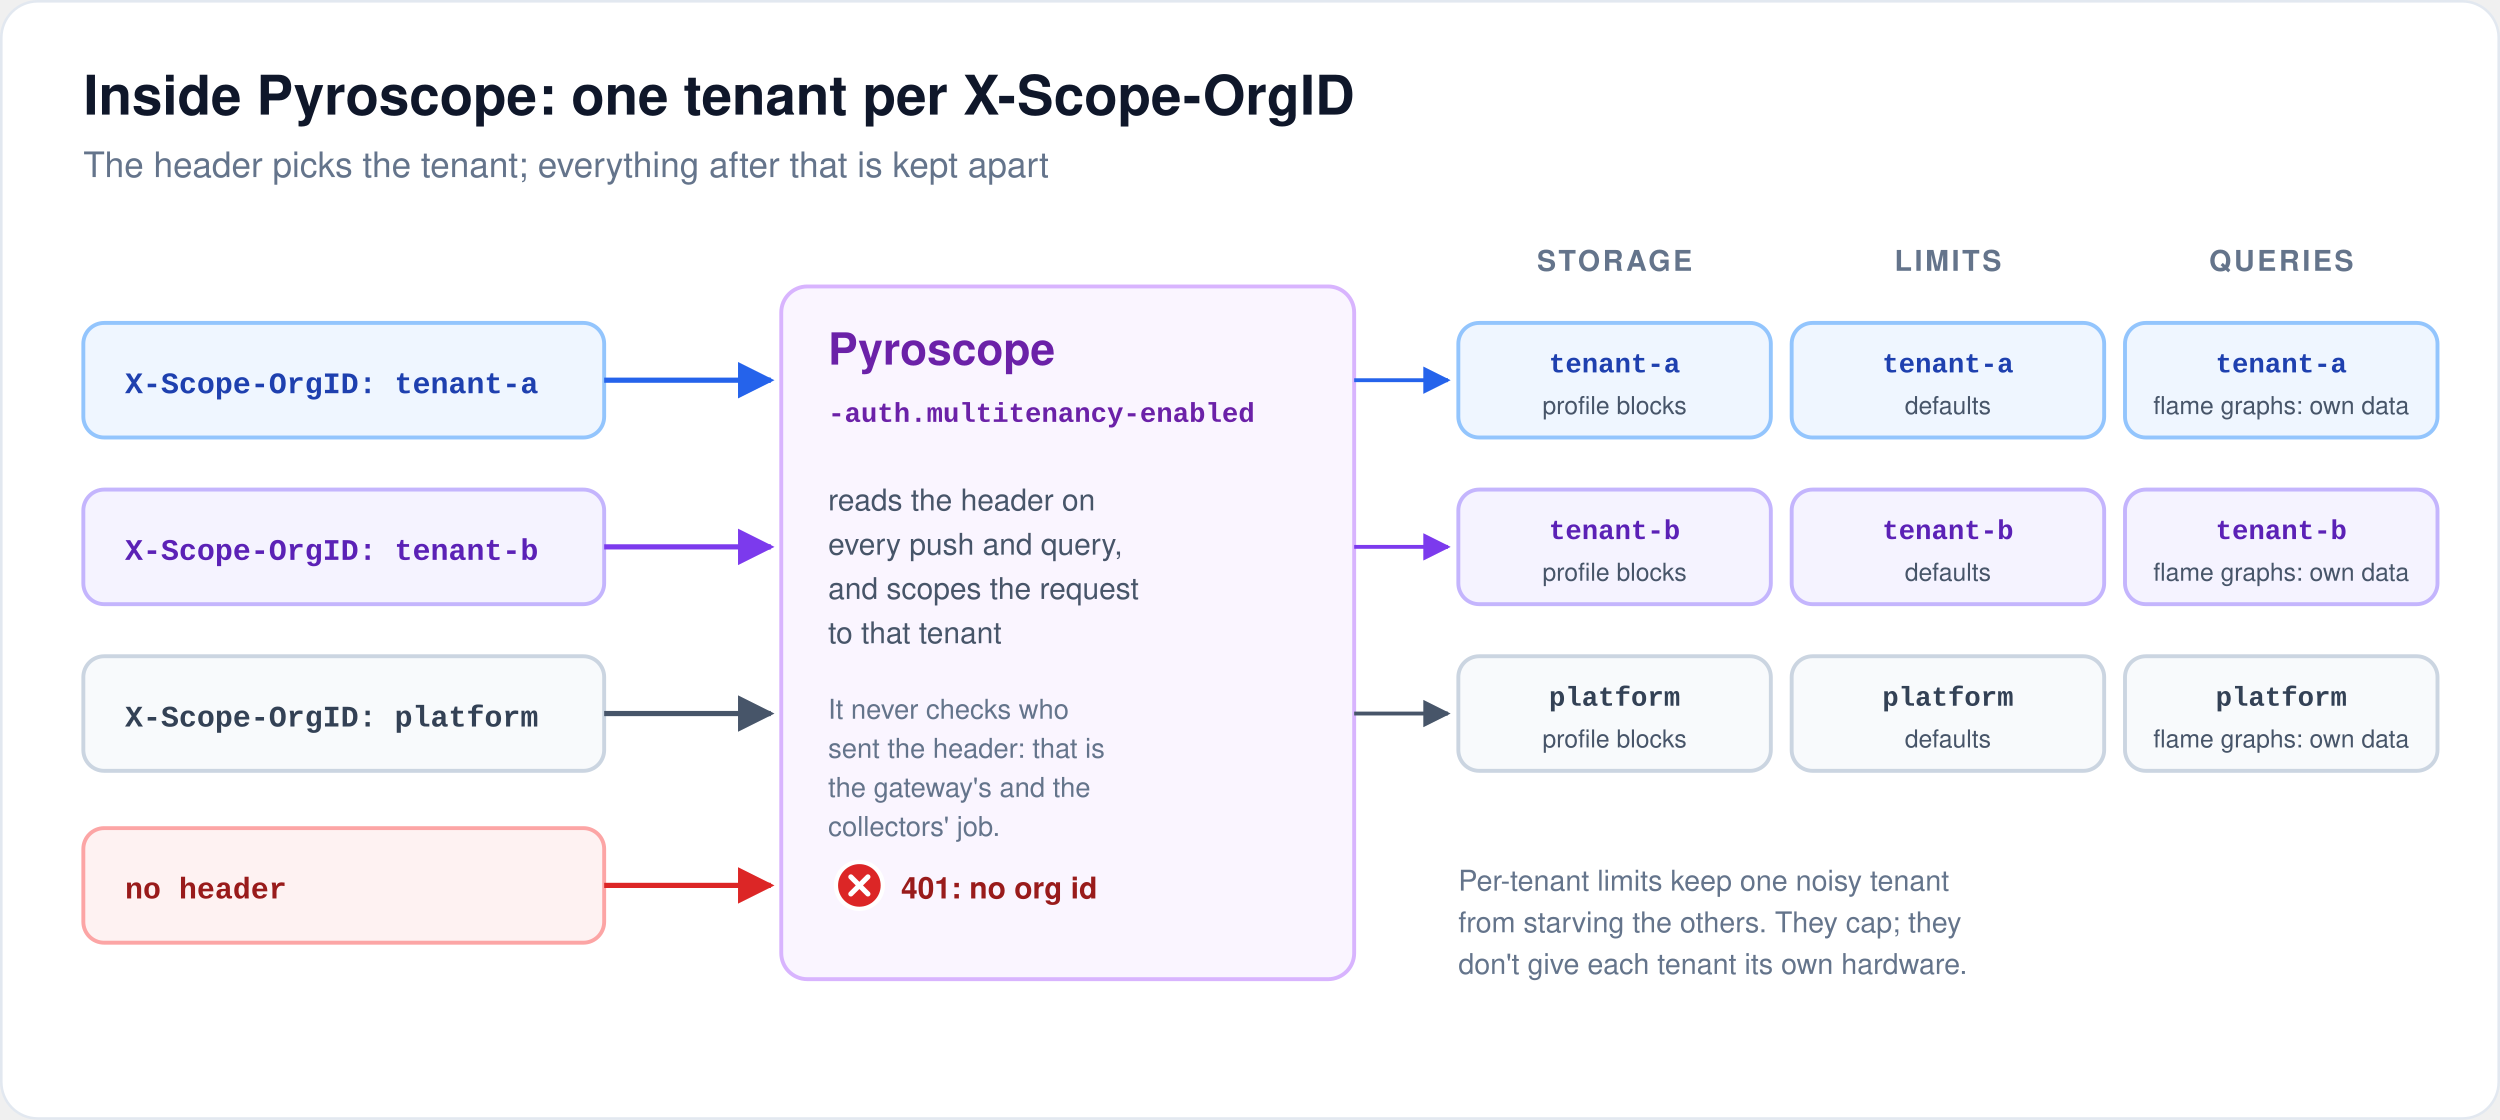
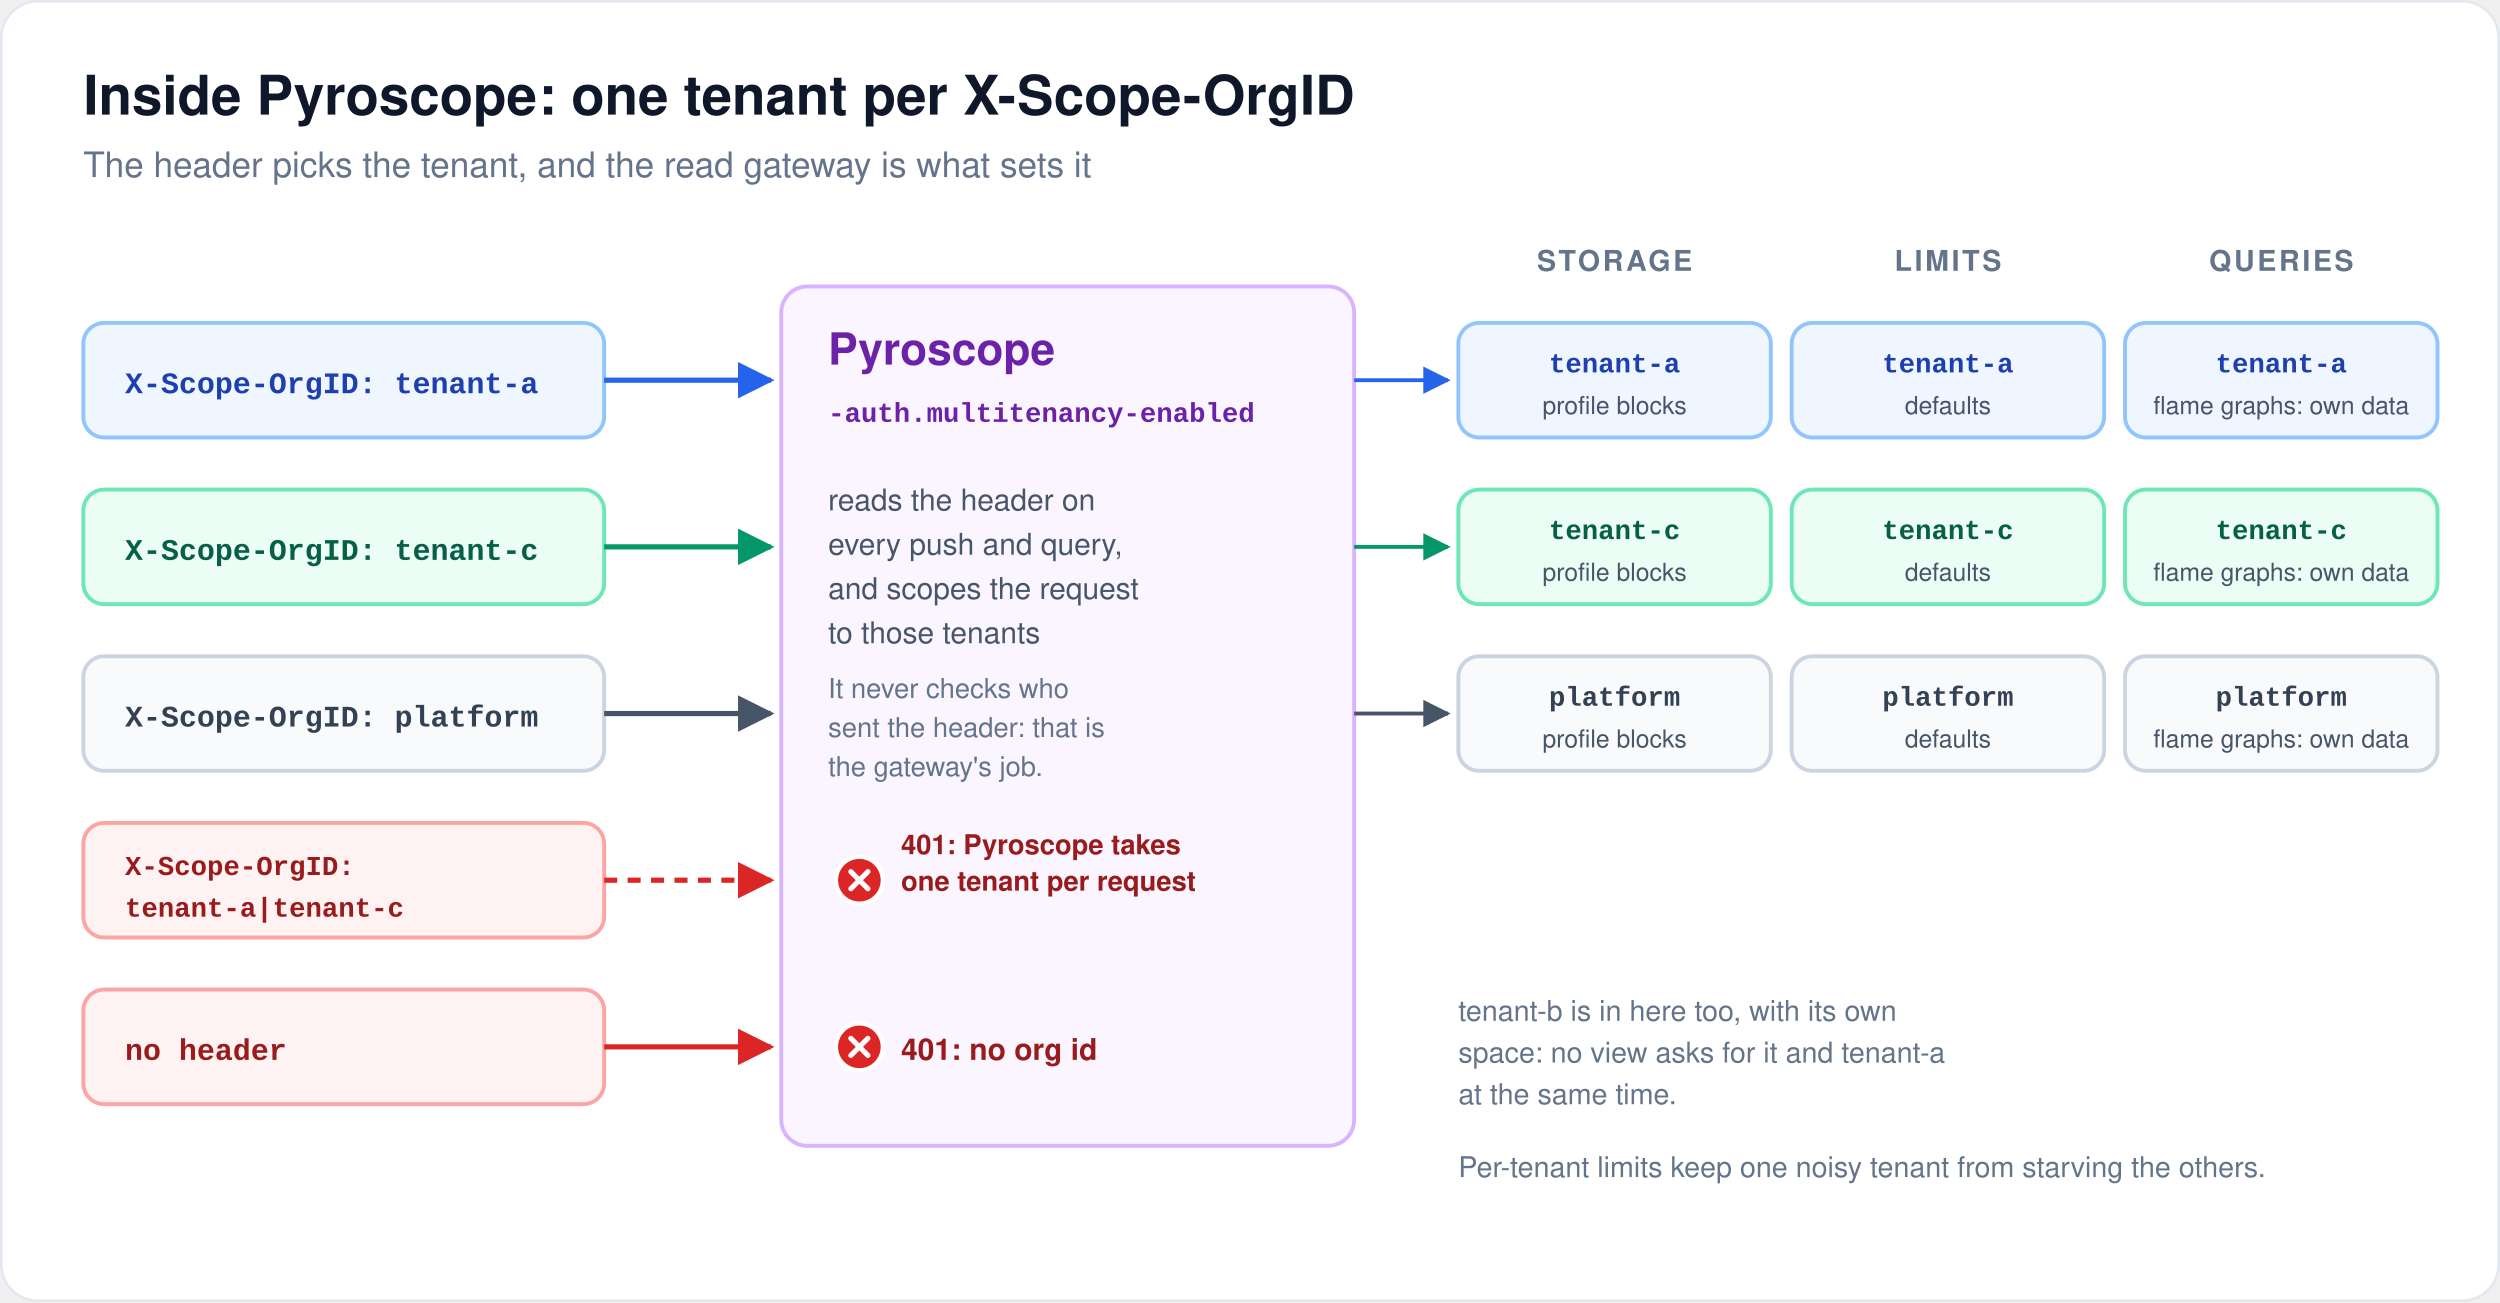
- <svg xmlns="http://www.w3.org/2000/svg" width="960" height="430" viewBox="0 0 960 430" role="img" aria-labelledby="t">
+ <svg xmlns="http://www.w3.org/2000/svg" width="960" height="500" viewBox="0 0 960 500" role="img" aria-labelledby="t">
  <defs>
+     <marker id="ah059669" viewBox="0 0 10 10" refX="9" refY="5" markerWidth="7" markerHeight="7" orient="auto-start-reverse">
+       <path d="M0,0 L10,5 L0,10 z" fill="#059669" />
+     </marker>
    <marker id="ah2563EB" viewBox="0 0 10 10" refX="9" refY="5" markerWidth="7" markerHeight="7" orient="auto-start-reverse">
      <path d="M0,0 L10,5 L0,10 z" fill="#2563EB" />
    </marker>
    <marker id="ah475569" viewBox="0 0 10 10" refX="9" refY="5" markerWidth="7" markerHeight="7" orient="auto-start-reverse">
      <path d="M0,0 L10,5 L0,10 z" fill="#475569" />
    </marker>
-     <marker id="ah7C3AED" viewBox="0 0 10 10" refX="9" refY="5" markerWidth="7" markerHeight="7" orient="auto-start-reverse">
-       <path d="M0,0 L10,5 L0,10 z" fill="#7C3AED" />
-     </marker>
    <marker id="ahDC2626" viewBox="0 0 10 10" refX="9" refY="5" markerWidth="7" markerHeight="7" orient="auto-start-reverse">
      <path d="M0,0 L10,5 L0,10 z" fill="#DC2626" />
    </marker>
  </defs>
-   <rect x="0.5" y="0.5" width="959" height="429" rx="14" fill="#FFFFFF" stroke="#E2E8F0" />
+   <rect x="0.5" y="0.5" width="959" height="499" rx="14" fill="#FFFFFF" stroke="#E2E8F0" />
  <text x="32" y="44" font-family="'Segoe UI', 'Helvetica Neue', Helvetica, Arial, sans-serif" font-size="21" font-weight="700" fill="#0F172A">Inside Pyroscope: one tenant per X-Scope-OrgID</text>
-   <text x="32" y="68" font-family="'Segoe UI', 'Helvetica Neue', Helvetica, Arial, sans-serif" font-size="13.5" fill="#64748B">The header picks the tenant; everything after that is kept apart</text>
+   <text x="32" y="68" font-family="'Segoe UI', 'Helvetica Neue', Helvetica, Arial, sans-serif" font-size="13.5" fill="#64748B">The header picks the tenant, and the read gateway is what sets it</text>
  <rect x="32" y="124" width="200" height="44" rx="8" fill="#EFF6FF" stroke="#93C5FD" stroke-width="1.5" />
  <text x="48" y="151" font-family="Consolas, 'SFMono-Regular', 'Liberation Mono', Menlo, monospace" font-size="11.5" font-weight="700" fill="#1E40AF" text-anchor="start">X-Scope-OrgID: tenant-a</text>
  <path d="M232,146 L296,146" fill="none" stroke="#2563EB" stroke-width="2" stroke-linejoin="round" marker-end="url(#ah2563EB)" />
-   <rect x="32" y="188" width="200" height="44" rx="8" fill="#F5F3FF" stroke="#C4B5FD" stroke-width="1.5" />
-   <text x="48" y="215" font-family="Consolas, 'SFMono-Regular', 'Liberation Mono', Menlo, monospace" font-size="11.5" font-weight="700" fill="#5B21B6" text-anchor="start">X-Scope-OrgID: tenant-b</text>
-   <path d="M232,210 L296,210" fill="none" stroke="#7C3AED" stroke-width="2" stroke-linejoin="round" marker-end="url(#ah7C3AED)" />
+   <rect x="32" y="188" width="200" height="44" rx="8" fill="#ECFDF5" stroke="#6EE7B7" stroke-width="1.5" />
+   <text x="48" y="215" font-family="Consolas, 'SFMono-Regular', 'Liberation Mono', Menlo, monospace" font-size="11.5" font-weight="700" fill="#065F46" text-anchor="start">X-Scope-OrgID: tenant-c</text>
+   <path d="M232,210 L296,210" fill="none" stroke="#059669" stroke-width="2" stroke-linejoin="round" marker-end="url(#ah059669)" />
  <rect x="32" y="252" width="200" height="44" rx="8" fill="#F8FAFC" stroke="#CBD5E1" stroke-width="1.5" />
  <text x="48" y="279" font-family="Consolas, 'SFMono-Regular', 'Liberation Mono', Menlo, monospace" font-size="11.5" font-weight="700" fill="#334155" text-anchor="start">X-Scope-OrgID: platform</text>
  <path d="M232,274 L296,274" fill="none" stroke="#475569" stroke-width="2" stroke-linejoin="round" marker-end="url(#ah475569)" />
-   <rect x="32" y="318" width="200" height="44" rx="8" fill="#FEF2F2" stroke="#FCA5A5" stroke-width="1.5" />
-   <text x="48" y="345" font-family="Consolas, 'SFMono-Regular', 'Liberation Mono', Menlo, monospace" font-size="11.5" font-weight="700" fill="#991B1B" text-anchor="start">no header</text>
-   <path d="M232,340 L296,340" fill="none" stroke="#DC2626" stroke-width="2" stroke-linejoin="round" marker-end="url(#ahDC2626)" />
-   <rect x="300" y="110" width="220" height="266" rx="10" fill="#FAF5FF" stroke="#D8B4FE" stroke-width="1.5" />
+   <rect x="32" y="316" width="200" height="44" rx="8" fill="#FEF2F2" stroke="#FCA5A5" stroke-width="1.5" />
+   <text x="48" y="336" font-family="Consolas, 'SFMono-Regular', 'Liberation Mono', Menlo, monospace" font-size="10.5" font-weight="700" fill="#991B1B" text-anchor="start">X-Scope-OrgID:</text>
+   <text x="48" y="352" font-family="Consolas, 'SFMono-Regular', 'Liberation Mono', Menlo, monospace" font-size="10.5" font-weight="700" fill="#991B1B" text-anchor="start">tenant-a|tenant-c</text>
+   <path d="M232,338 L296,338" fill="none" stroke="#DC2626" stroke-width="2" stroke-linejoin="round" stroke-dasharray="5 4" marker-end="url(#ahDC2626)" />
+   <rect x="32" y="380" width="200" height="44" rx="8" fill="#FEF2F2" stroke="#FCA5A5" stroke-width="1.5" />
+   <text x="48" y="407" font-family="Consolas, 'SFMono-Regular', 'Liberation Mono', Menlo, monospace" font-size="11.5" font-weight="700" fill="#991B1B" text-anchor="start">no header</text>
+   <path d="M232,402 L296,402" fill="none" stroke="#DC2626" stroke-width="2" stroke-linejoin="round" marker-end="url(#ahDC2626)" />
+   <rect x="300" y="110" width="220" height="330" rx="10" fill="#FAF5FF" stroke="#D8B4FE" stroke-width="1.5" />
  <text x="318" y="140" font-family="'Segoe UI', 'Helvetica Neue', Helvetica, Arial, sans-serif" font-size="17" font-weight="700" fill="#6B21A8" text-anchor="start">Pyroscope</text>
  <text x="318" y="162" font-family="Consolas, 'SFMono-Regular', 'Liberation Mono', Menlo, monospace" font-size="10.5" font-weight="600" fill="#6B21A8" text-anchor="start">-auth.multitenancy-enabled</text>
  <text x="318" y="196" font-family="'Segoe UI', 'Helvetica Neue', Helvetica, Arial, sans-serif" font-size="11.5" font-weight="400" fill="#475569" text-anchor="start">reads the header on</text>
  <text x="318" y="213" font-family="'Segoe UI', 'Helvetica Neue', Helvetica, Arial, sans-serif" font-size="11.5" font-weight="400" fill="#475569" text-anchor="start">every push and query,</text>
  <text x="318" y="230" font-family="'Segoe UI', 'Helvetica Neue', Helvetica, Arial, sans-serif" font-size="11.5" font-weight="400" fill="#475569" text-anchor="start">and scopes the request</text>
-   <text x="318" y="247" font-family="'Segoe UI', 'Helvetica Neue', Helvetica, Arial, sans-serif" font-size="11.5" font-weight="400" fill="#475569" text-anchor="start">to that tenant</text>
-   <g transform="translate(330,340) scale(0.8181818)">
+   <text x="318" y="247" font-family="'Segoe UI', 'Helvetica Neue', Helvetica, Arial, sans-serif" font-size="11.5" font-weight="400" fill="#475569" text-anchor="start">to those tenants</text>
+   <g transform="translate(330,338) scale(0.8181818)">
    <circle r="11" fill="#DC2626" stroke="#FFFFFF" stroke-width="2" />
    <path d="M-4,-4 L4,4 M4,-4 L-4,4" fill="none" stroke="#FFFFFF" stroke-width="2.4" stroke-linecap="round" />
  </g>
-   <text x="346" y="345" font-family="'Segoe UI', 'Helvetica Neue', Helvetica, Arial, sans-serif" font-size="11.5" font-weight="700" fill="#991B1B" text-anchor="start">401: no org id</text>
-   <text x="318" y="276" font-family="'Segoe UI', 'Helvetica Neue', Helvetica, Arial, sans-serif" font-size="10.5" font-weight="400" fill="#64748B" text-anchor="start">It never checks who</text>
-   <text x="318" y="291" font-family="'Segoe UI', 'Helvetica Neue', Helvetica, Arial, sans-serif" font-size="10.5" font-weight="400" fill="#64748B" text-anchor="start">sent the header: that is</text>
-   <text x="318" y="306" font-family="'Segoe UI', 'Helvetica Neue', Helvetica, Arial, sans-serif" font-size="10.5" font-weight="400" fill="#64748B" text-anchor="start">the gateway's and the</text>
-   <text x="318" y="321" font-family="'Segoe UI', 'Helvetica Neue', Helvetica, Arial, sans-serif" font-size="10.5" font-weight="400" fill="#64748B" text-anchor="start">collectors' job.</text>
+   <text x="346" y="328" font-family="'Segoe UI', 'Helvetica Neue', Helvetica, Arial, sans-serif" font-size="10.5" font-weight="600" fill="#991B1B" text-anchor="start">401: Pyroscope takes</text>
+   <text x="346" y="342" font-family="'Segoe UI', 'Helvetica Neue', Helvetica, Arial, sans-serif" font-size="10.5" font-weight="600" fill="#991B1B" text-anchor="start">one tenant per request</text>
+   <g transform="translate(330,402) scale(0.8181818)">
+     <circle r="11" fill="#DC2626" stroke="#FFFFFF" stroke-width="2" />
+     <path d="M-4,-4 L4,4 M4,-4 L-4,4" fill="none" stroke="#FFFFFF" stroke-width="2.4" stroke-linecap="round" />
+   </g>
+   <text x="346" y="407" font-family="'Segoe UI', 'Helvetica Neue', Helvetica, Arial, sans-serif" font-size="11.5" font-weight="700" fill="#991B1B" text-anchor="start">401: no org id</text>
+   <text x="318" y="268" font-family="'Segoe UI', 'Helvetica Neue', Helvetica, Arial, sans-serif" font-size="10.5" font-weight="400" fill="#64748B" text-anchor="start">It never checks who</text>
+   <text x="318" y="283" font-family="'Segoe UI', 'Helvetica Neue', Helvetica, Arial, sans-serif" font-size="10.5" font-weight="400" fill="#64748B" text-anchor="start">sent the header: that is</text>
+   <text x="318" y="298" font-family="'Segoe UI', 'Helvetica Neue', Helvetica, Arial, sans-serif" font-size="10.5" font-weight="400" fill="#64748B" text-anchor="start">the gateway's job.</text>
  <text x="620" y="104" font-family="'Segoe UI', 'Helvetica Neue', Helvetica, Arial, sans-serif" font-size="11" font-weight="700" fill="#64748B" text-anchor="middle" letter-spacing="1">STORAGE</text>
  <rect x="560" y="124" width="120" height="44" rx="8" fill="#EFF6FF" stroke="#93C5FD" stroke-width="1.5" />
  <text x="620" y="143" font-family="Consolas, 'SFMono-Regular', 'Liberation Mono', Menlo, monospace" font-size="10.5" font-weight="700" fill="#1E40AF" text-anchor="middle">tenant-a</text>
  <text x="620" y="159" font-family="'Segoe UI', 'Helvetica Neue', Helvetica, Arial, sans-serif" font-size="9.5" font-weight="400" fill="#475569" text-anchor="middle">profile blocks</text>
-   <rect x="560" y="188" width="120" height="44" rx="8" fill="#F5F3FF" stroke="#C4B5FD" stroke-width="1.5" />
-   <text x="620" y="207" font-family="Consolas, 'SFMono-Regular', 'Liberation Mono', Menlo, monospace" font-size="10.5" font-weight="700" fill="#5B21B6" text-anchor="middle">tenant-b</text>
+   <rect x="560" y="188" width="120" height="44" rx="8" fill="#ECFDF5" stroke="#6EE7B7" stroke-width="1.5" />
+   <text x="620" y="207" font-family="Consolas, 'SFMono-Regular', 'Liberation Mono', Menlo, monospace" font-size="10.5" font-weight="700" fill="#065F46" text-anchor="middle">tenant-c</text>
  <text x="620" y="223" font-family="'Segoe UI', 'Helvetica Neue', Helvetica, Arial, sans-serif" font-size="9.5" font-weight="400" fill="#475569" text-anchor="middle">profile blocks</text>
  <rect x="560" y="252" width="120" height="44" rx="8" fill="#F8FAFC" stroke="#CBD5E1" stroke-width="1.5" />
  <text x="620" y="271" font-family="Consolas, 'SFMono-Regular', 'Liberation Mono', Menlo, monospace" font-size="10.5" font-weight="700" fill="#334155" text-anchor="middle">platform</text>
  <text x="620" y="287" font-family="'Segoe UI', 'Helvetica Neue', Helvetica, Arial, sans-serif" font-size="9.5" font-weight="400" fill="#475569" text-anchor="middle">profile blocks</text>
  <text x="748" y="104" font-family="'Segoe UI', 'Helvetica Neue', Helvetica, Arial, sans-serif" font-size="11" font-weight="700" fill="#64748B" text-anchor="middle" letter-spacing="1">LIMITS</text>
  <rect x="688" y="124" width="120" height="44" rx="8" fill="#EFF6FF" stroke="#93C5FD" stroke-width="1.5" />
  <text x="748" y="143" font-family="Consolas, 'SFMono-Regular', 'Liberation Mono', Menlo, monospace" font-size="10.5" font-weight="700" fill="#1E40AF" text-anchor="middle">tenant-a</text>
  <text x="748" y="159" font-family="'Segoe UI', 'Helvetica Neue', Helvetica, Arial, sans-serif" font-size="9.5" font-weight="400" fill="#475569" text-anchor="middle">defaults</text>
-   <rect x="688" y="188" width="120" height="44" rx="8" fill="#F5F3FF" stroke="#C4B5FD" stroke-width="1.5" />
-   <text x="748" y="207" font-family="Consolas, 'SFMono-Regular', 'Liberation Mono', Menlo, monospace" font-size="10.5" font-weight="700" fill="#5B21B6" text-anchor="middle">tenant-b</text>
+   <rect x="688" y="188" width="120" height="44" rx="8" fill="#ECFDF5" stroke="#6EE7B7" stroke-width="1.5" />
+   <text x="748" y="207" font-family="Consolas, 'SFMono-Regular', 'Liberation Mono', Menlo, monospace" font-size="10.5" font-weight="700" fill="#065F46" text-anchor="middle">tenant-c</text>
  <text x="748" y="223" font-family="'Segoe UI', 'Helvetica Neue', Helvetica, Arial, sans-serif" font-size="9.5" font-weight="400" fill="#475569" text-anchor="middle">defaults</text>
  <rect x="688" y="252" width="120" height="44" rx="8" fill="#F8FAFC" stroke="#CBD5E1" stroke-width="1.5" />
  <text x="748" y="271" font-family="Consolas, 'SFMono-Regular', 'Liberation Mono', Menlo, monospace" font-size="10.5" font-weight="700" fill="#334155" text-anchor="middle">platform</text>
  <text x="748" y="287" font-family="'Segoe UI', 'Helvetica Neue', Helvetica, Arial, sans-serif" font-size="9.5" font-weight="400" fill="#475569" text-anchor="middle">defaults</text>
  <text x="876" y="104" font-family="'Segoe UI', 'Helvetica Neue', Helvetica, Arial, sans-serif" font-size="11" font-weight="700" fill="#64748B" text-anchor="middle" letter-spacing="1">QUERIES</text>
  <rect x="816" y="124" width="120" height="44" rx="8" fill="#EFF6FF" stroke="#93C5FD" stroke-width="1.5" />
  <text x="876" y="143" font-family="Consolas, 'SFMono-Regular', 'Liberation Mono', Menlo, monospace" font-size="10.5" font-weight="700" fill="#1E40AF" text-anchor="middle">tenant-a</text>
  <text x="876" y="159" font-family="'Segoe UI', 'Helvetica Neue', Helvetica, Arial, sans-serif" font-size="9.5" font-weight="400" fill="#475569" text-anchor="middle">flame graphs: own data</text>
-   <rect x="816" y="188" width="120" height="44" rx="8" fill="#F5F3FF" stroke="#C4B5FD" stroke-width="1.5" />
-   <text x="876" y="207" font-family="Consolas, 'SFMono-Regular', 'Liberation Mono', Menlo, monospace" font-size="10.5" font-weight="700" fill="#5B21B6" text-anchor="middle">tenant-b</text>
+   <rect x="816" y="188" width="120" height="44" rx="8" fill="#ECFDF5" stroke="#6EE7B7" stroke-width="1.5" />
+   <text x="876" y="207" font-family="Consolas, 'SFMono-Regular', 'Liberation Mono', Menlo, monospace" font-size="10.5" font-weight="700" fill="#065F46" text-anchor="middle">tenant-c</text>
  <text x="876" y="223" font-family="'Segoe UI', 'Helvetica Neue', Helvetica, Arial, sans-serif" font-size="9.5" font-weight="400" fill="#475569" text-anchor="middle">flame graphs: own data</text>
  <rect x="816" y="252" width="120" height="44" rx="8" fill="#F8FAFC" stroke="#CBD5E1" stroke-width="1.5" />
  <text x="876" y="271" font-family="Consolas, 'SFMono-Regular', 'Liberation Mono', Menlo, monospace" font-size="10.5" font-weight="700" fill="#334155" text-anchor="middle">platform</text>
  <text x="876" y="287" font-family="'Segoe UI', 'Helvetica Neue', Helvetica, Arial, sans-serif" font-size="9.5" font-weight="400" fill="#475569" text-anchor="middle">flame graphs: own data</text>
  <path d="M520,146 L556,146" fill="none" stroke="#2563EB" stroke-width="1.5" stroke-linejoin="round" marker-end="url(#ah2563EB)" />
-   <path d="M520,210 L556,210" fill="none" stroke="#7C3AED" stroke-width="1.5" stroke-linejoin="round" marker-end="url(#ah7C3AED)" />
+   <path d="M520,210 L556,210" fill="none" stroke="#059669" stroke-width="1.5" stroke-linejoin="round" marker-end="url(#ah059669)" />
  <path d="M520,274 L556,274" fill="none" stroke="#475569" stroke-width="1.5" stroke-linejoin="round" marker-end="url(#ah475569)" />
-   <text x="560" y="342" font-family="'Segoe UI', 'Helvetica Neue', Helvetica, Arial, sans-serif" font-size="11" font-weight="400" fill="#64748B" text-anchor="start">Per-tenant limits keep one noisy tenant</text>
-   <text x="560" y="358" font-family="'Segoe UI', 'Helvetica Neue', Helvetica, Arial, sans-serif" font-size="11" font-weight="400" fill="#64748B" text-anchor="start">from starving the others. They cap; they</text>
-   <text x="560" y="374" font-family="'Segoe UI', 'Helvetica Neue', Helvetica, Arial, sans-serif" font-size="11" font-weight="400" fill="#64748B" text-anchor="start">don't give each tenant its own hardware.</text>
+   <text x="560" y="392" font-family="'Segoe UI', 'Helvetica Neue', Helvetica, Arial, sans-serif" font-size="11" font-weight="400" fill="#64748B" text-anchor="start">tenant-b is in here too, with its own</text>
+   <text x="560" y="408" font-family="'Segoe UI', 'Helvetica Neue', Helvetica, Arial, sans-serif" font-size="11" font-weight="400" fill="#64748B" text-anchor="start">space: no view asks for it and tenant-a</text>
+   <text x="560" y="424" font-family="'Segoe UI', 'Helvetica Neue', Helvetica, Arial, sans-serif" font-size="11" font-weight="400" fill="#64748B" text-anchor="start">at the same time.</text>
+   <text x="560" y="452" font-family="'Segoe UI', 'Helvetica Neue', Helvetica, Arial, sans-serif" font-size="11" font-weight="400" fill="#64748B" text-anchor="start">Per-tenant limits keep one noisy tenant from starving the others.</text>
</svg>
